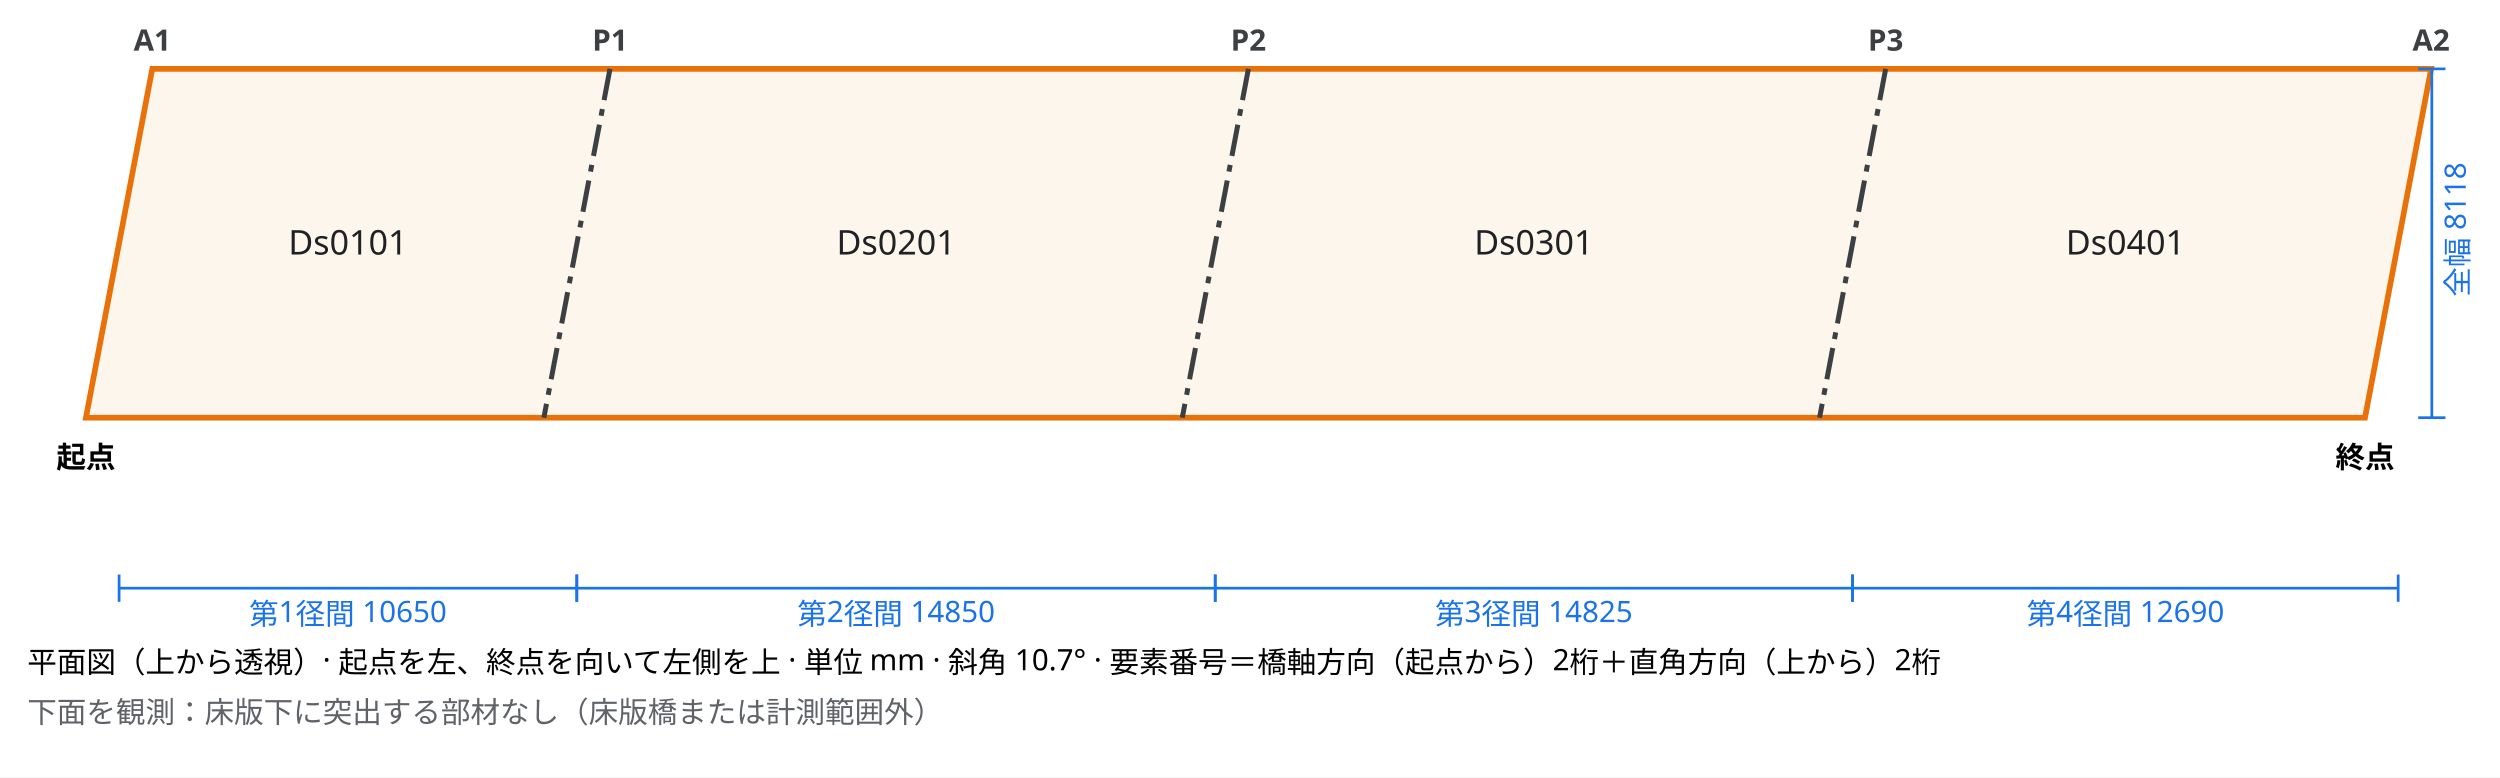
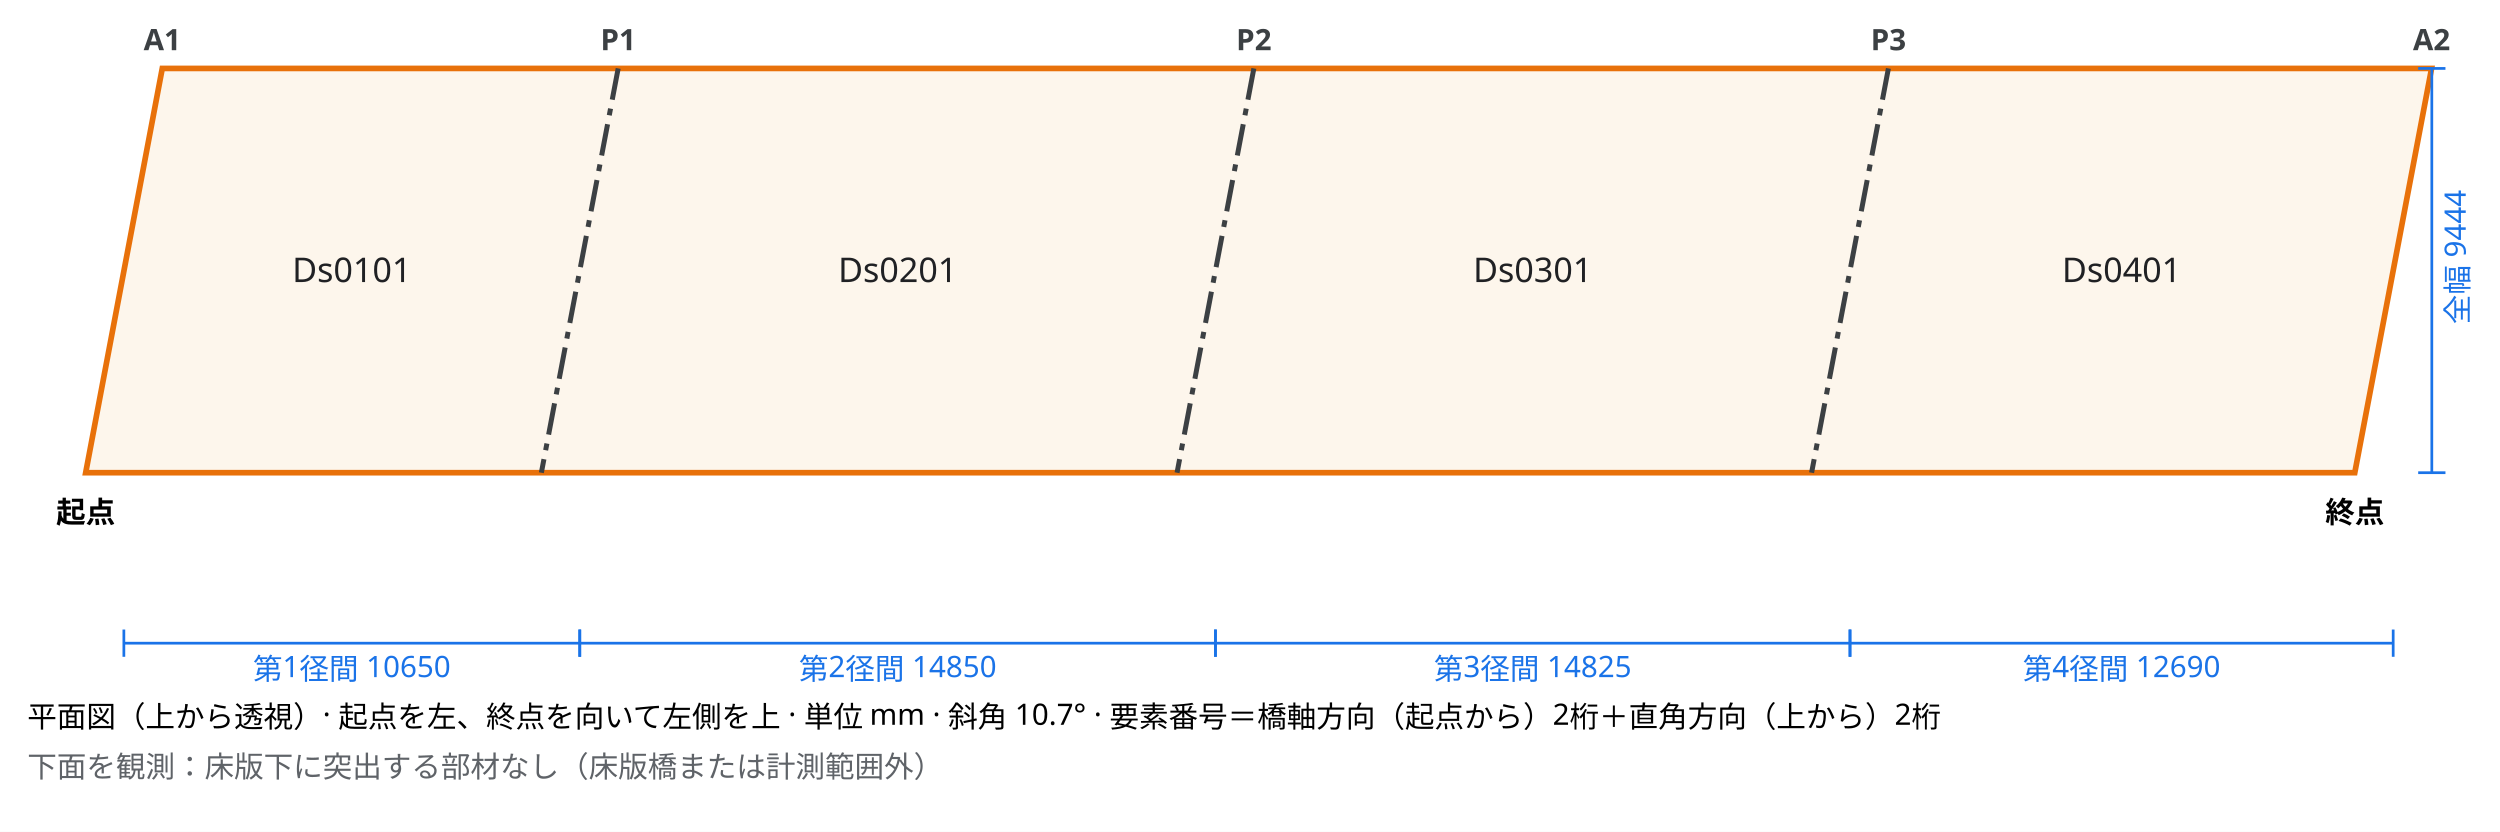
- <svg xmlns="http://www.w3.org/2000/svg" viewBox="0 0 1100 342" font-family="sans-serif" font-size="13">
+ <svg xmlns="http://www.w3.org/2000/svg" viewBox="0 0 1100 366" font-family="sans-serif" font-size="13">
  <defs>
    <marker id="t" viewBox="0 0 2 10" refX="1" refY="5" markerWidth="2" markerHeight="10" orient="auto">
      <path d="M1 0V10" stroke="#1a73e8" />
    </marker>
  </defs>
  <rect width="100%" height="100%" fill="white" />
-   <polygon points="67.0,30.3 1069.7,30.3 1040.6,183.8 37.8,183.8" fill="#fdf6ec" stroke="#e8710a" stroke-width="2.5" />
-   <line x1="268.4" y1="30.3" x2="239.3" y2="183.8" stroke="#3c4043" stroke-width="2.2" stroke-dasharray="14 4 3 4" />
-   <text x="268.4" y="22.3" text-anchor="middle" font-weight="bold" fill="#3c4043">P1</text>
-   <line x1="549.3" y1="30.3" x2="520.2" y2="183.8" stroke="#3c4043" stroke-width="2.2" stroke-dasharray="14 4 3 4" />
-   <text x="549.3" y="22.3" text-anchor="middle" font-weight="bold" fill="#3c4043">P2</text>
-   <line x1="829.7" y1="30.3" x2="800.6" y2="183.8" stroke="#3c4043" stroke-width="2.2" stroke-dasharray="14 4 3 4" />
-   <text x="829.7" y="22.3" text-anchor="middle" font-weight="bold" fill="#3c4043">P3</text>
-   <text x="67.0" y="22.3" text-anchor="middle" font-weight="bold" fill="#3c4043">A1</text>
-   <text x="1069.7" y="22.3" text-anchor="middle" font-weight="bold" fill="#3c4043">A2</text>
-   <text x="153.1" y="112.0" text-anchor="middle" font-size="15" fill="#202124">Ds0101</text>
-   <text x="394.3" y="112.0" text-anchor="middle" font-size="15" fill="#202124">Ds0201</text>
-   <text x="674.9" y="112.0" text-anchor="middle" font-size="15" fill="#202124">Ds0301</text>
-   <text x="935.2" y="112.0" text-anchor="middle" font-size="15" fill="#202124">Ds0401</text>
-   <line x1="52.4" y1="-9.7" x2="1055.2" y2="-9.7" stroke="#1a73e8" stroke-width="1.2" marker-start="url(#t)" marker-end="url(#t)" />
-   <text x="553.8" y="-15.7" text-anchor="middle" fill="#1a73e8">橋長方向 床版長（中心線） 53015</text>
-   <line x1="1070.0" y1="30.3" x2="1070.0" y2="183.8" stroke="#1a73e8" stroke-width="1.2" marker-start="url(#t)" marker-end="url(#t)" />
-   <text x="1086.0" y="101.0" text-anchor="middle" fill="#1a73e8" transform="rotate(-90 1086.0 101.0)">全幅 8118</text>
-   <line x1="52.4" y1="258.8" x2="253.8" y2="258.8" stroke="#1a73e8" stroke-width="1.2" marker-start="url(#t)" marker-end="url(#t)" />
-   <text x="153.1" y="274.8" text-anchor="middle" fill="#1a73e8">第1径間 10650</text>
-   <line x1="253.8" y1="258.8" x2="534.7" y2="258.8" stroke="#1a73e8" stroke-width="1.2" marker-start="url(#t)" marker-end="url(#t)" />
-   <text x="394.3" y="274.8" text-anchor="middle" fill="#1a73e8">第2径間 14850</text>
-   <line x1="534.7" y1="258.8" x2="815.1" y2="258.8" stroke="#1a73e8" stroke-width="1.2" marker-start="url(#t)" marker-end="url(#t)" />
-   <text x="674.9" y="274.8" text-anchor="middle" fill="#1a73e8">第3径間 14825</text>
-   <line x1="815.1" y1="258.8" x2="1055.2" y2="258.8" stroke="#1a73e8" stroke-width="1.2" marker-start="url(#t)" marker-end="url(#t)" />
-   <text x="935.2" y="274.8" text-anchor="middle" fill="#1a73e8">第4径間 12690</text>
-   <text x="37.8" y="205.8" text-anchor="middle" font-weight="bold">起点</text>
-   <text x="1040.6" y="205.8" text-anchor="middle" font-weight="bold">終点</text>
-   <text x="12" y="296">平面図（上から透視）· 起点を左、終点を向いて左側を上 · 単位 mm · 斜角 10.7° · 要素番号＝橋軸方向（起点から）2桁＋直角方向（上から）2桁</text>
-   <text x="12" y="318" fill="#5f6368">下面を観測：床版下に突出する部材なし（床版橋または計測範囲外）</text>
+   <polygon points="71.4,30.1 1069.9,30.1 1036.1,208.0 37.7,208.0" fill="#fdf6ec" stroke="#e8710a" stroke-width="2.5" />
+   <line x1="272.0" y1="30.1" x2="238.2" y2="208.0" stroke="#3c4043" stroke-width="2.2" stroke-dasharray="14 4 3 4" />
+   <text x="272.0" y="22.1" text-anchor="middle" font-weight="bold" fill="#3c4043">P1</text>
+   <line x1="551.7" y1="30.1" x2="517.9" y2="208.0" stroke="#3c4043" stroke-width="2.2" stroke-dasharray="14 4 3 4" />
+   <text x="551.7" y="22.1" text-anchor="middle" font-weight="bold" fill="#3c4043">P2</text>
+   <line x1="830.9" y1="30.1" x2="797.1" y2="208.0" stroke="#3c4043" stroke-width="2.2" stroke-dasharray="14 4 3 4" />
+   <text x="830.9" y="22.1" text-anchor="middle" font-weight="bold" fill="#3c4043">P3</text>
+   <text x="71.4" y="22.1" text-anchor="middle" font-weight="bold" fill="#3c4043">A1</text>
+   <text x="1069.9" y="22.1" text-anchor="middle" font-weight="bold" fill="#3c4043">A2</text>
+   <text x="154.8" y="124.1" text-anchor="middle" font-size="15" fill="#202124">Ds0101</text>
+   <text x="395.0" y="124.1" text-anchor="middle" font-size="15" fill="#202124">Ds0201</text>
+   <text x="674.4" y="124.1" text-anchor="middle" font-size="15" fill="#202124">Ds0301</text>
+   <text x="933.5" y="124.1" text-anchor="middle" font-size="15" fill="#202124">Ds0401</text>
+   <line x1="54.5" y1="-9.9" x2="1053.0" y2="-9.9" stroke="#1a73e8" stroke-width="1.2" marker-start="url(#t)" marker-end="url(#t)" />
+   <text x="553.8" y="-15.9" text-anchor="middle" fill="#1a73e8">橋長方向 床版長（中心線） 53015</text>
+   <line x1="1070.0" y1="30.1" x2="1070.0" y2="208.0" stroke="#1a73e8" stroke-width="1.2" marker-start="url(#t)" marker-end="url(#t)" />
+   <text x="1086.0" y="113.1" text-anchor="middle" fill="#1a73e8" transform="rotate(-90 1086.0 113.1)">全幅 9444</text>
+   <line x1="54.5" y1="283.0" x2="255.1" y2="283.0" stroke="#1a73e8" stroke-width="1.2" marker-start="url(#t)" marker-end="url(#t)" />
+   <text x="154.8" y="299.0" text-anchor="middle" fill="#1a73e8">第1径間 10650</text>
+   <line x1="255.1" y1="283.0" x2="534.8" y2="283.0" stroke="#1a73e8" stroke-width="1.2" marker-start="url(#t)" marker-end="url(#t)" />
+   <text x="395.0" y="299.0" text-anchor="middle" fill="#1a73e8">第2径間 14850</text>
+   <line x1="534.8" y1="283.0" x2="814.0" y2="283.0" stroke="#1a73e8" stroke-width="1.2" marker-start="url(#t)" marker-end="url(#t)" />
+   <text x="674.4" y="299.0" text-anchor="middle" fill="#1a73e8">第3径間 14825</text>
+   <line x1="814.0" y1="283.0" x2="1053.0" y2="283.0" stroke="#1a73e8" stroke-width="1.2" marker-start="url(#t)" marker-end="url(#t)" />
+   <text x="933.5" y="299.0" text-anchor="middle" fill="#1a73e8">第4径間 12690</text>
+   <text x="37.7" y="230.0" text-anchor="middle" font-weight="bold">起点</text>
+   <text x="1036.1" y="230.0" text-anchor="middle" font-weight="bold">終点</text>
+   <text x="12" y="320">平面図（上から透視）· 起点を左、終点を向いて左側を上 · 単位 mm · 斜角 10.7° · 要素番号＝橋軸方向（起点から）2桁＋直角方向（上から）2桁</text>
+   <text x="12" y="342" fill="#5f6368">下面を観測：床版下に突出する部材なし（床版橋または計測範囲外）</text>
</svg>
